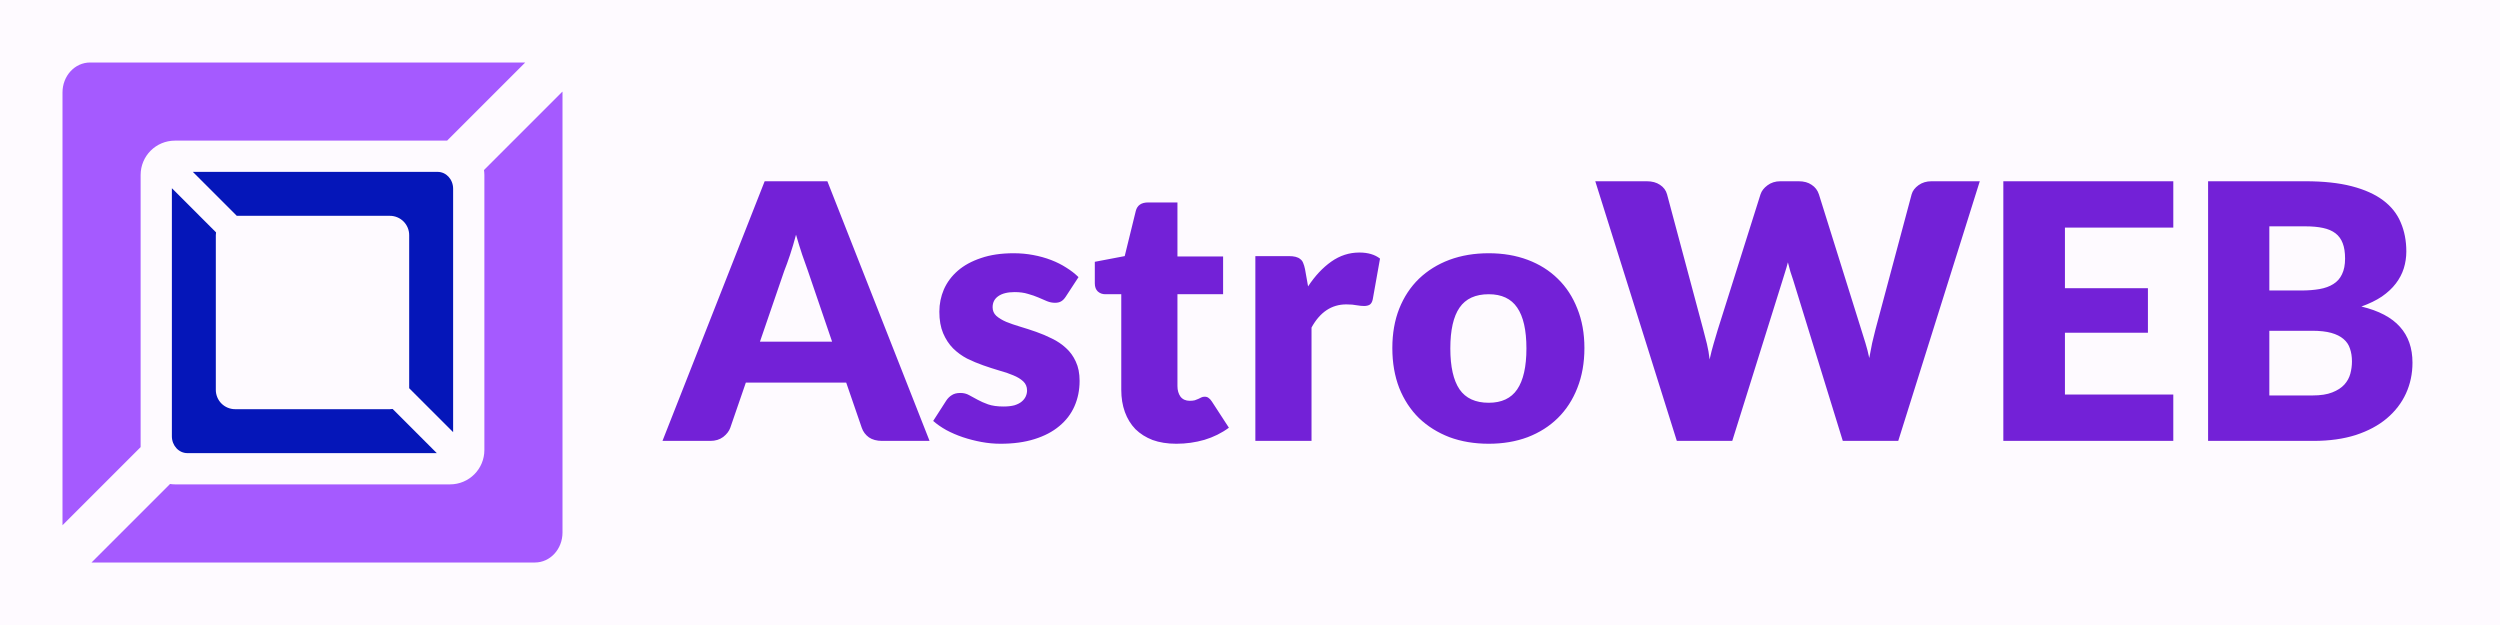
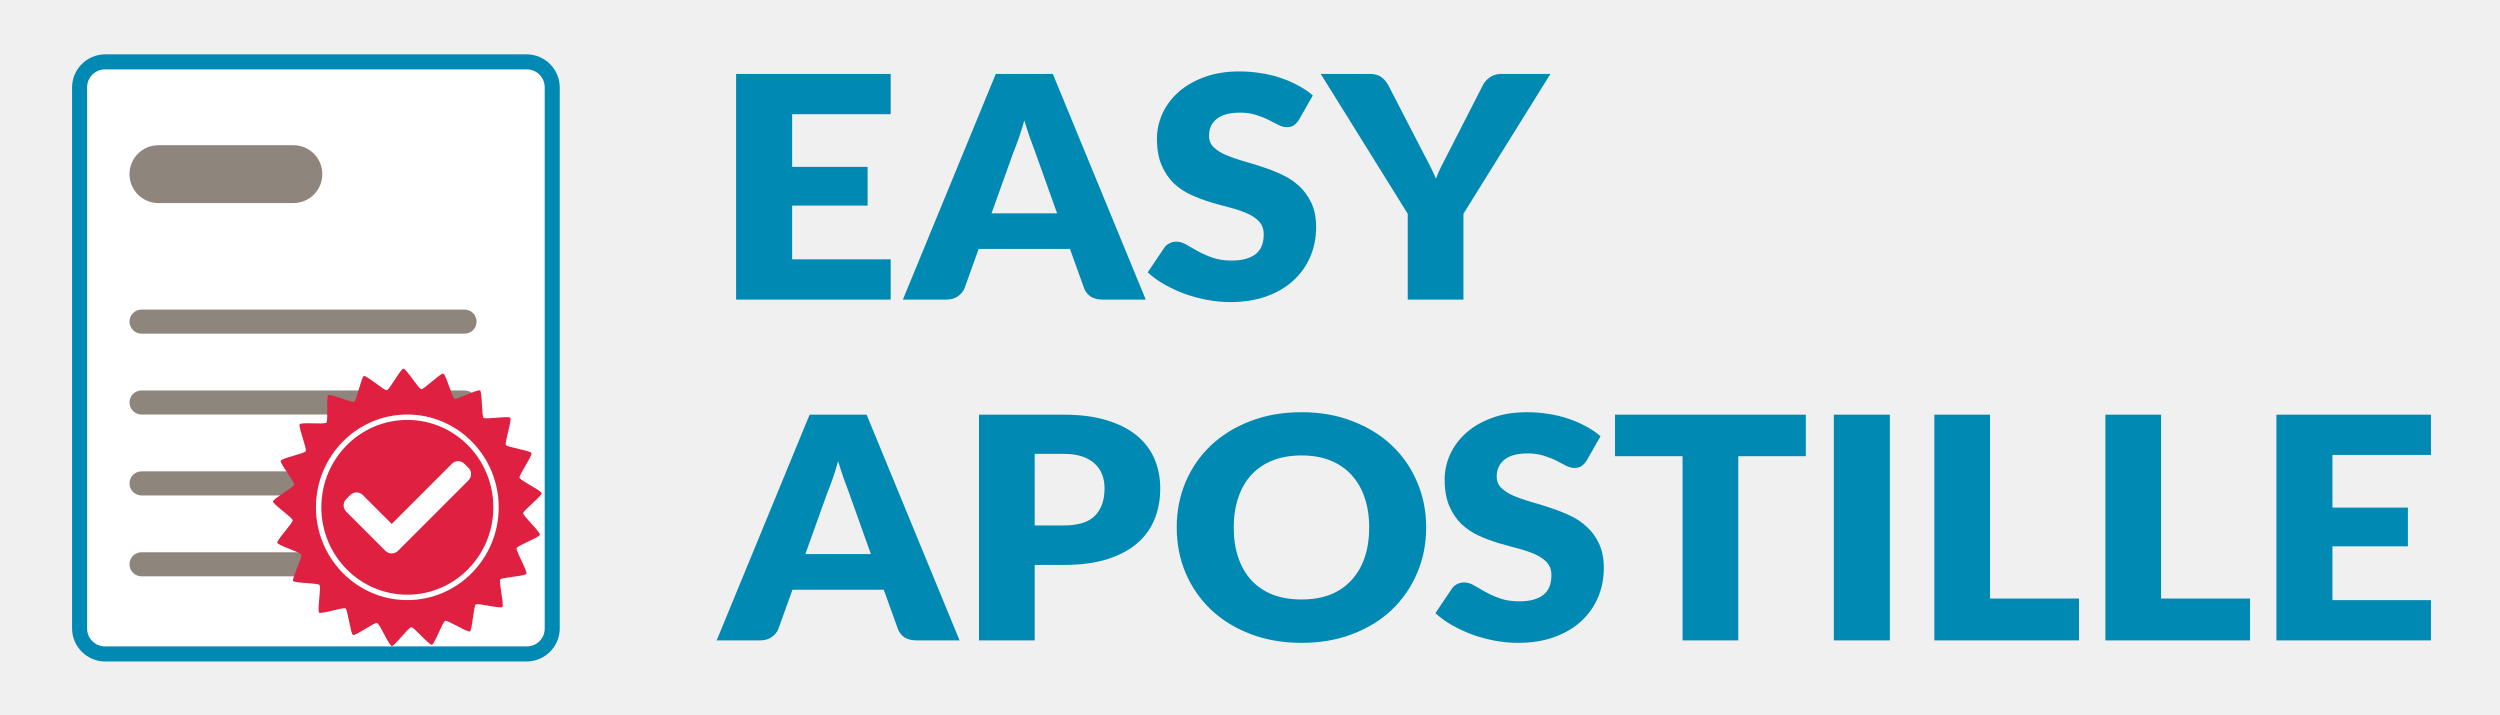
- <svg xmlns="http://www.w3.org/2000/svg" viewBox="0 0 400 100">
-   <path class="icon-background" fill="#fefaff" d="M0 0h400v100H0Z" />
-   <g>
-     <path fill="none" d="M0 0h100v100H0Z" />
-     <path class="icon-primary" fill="#a55aff" d="M14.414 10C11.97 10 10 12.14 10 14.797v69.24l12.5-12.5V28c0-3.047 2.453-5.5 5.5-5.5h43.537l12.5-12.5zm75.573 4.657-12.55 12.55c.037.26.063.523.063.793v44c0 3.047-2.453 5.5-5.5 5.5H28c-.27 0-.534-.026-.793-.063L14.644 90h70.942C88.03 90 90 87.86 90 85.203V14.797c0-.048-.012-.092-.013-.14" />
-     <path class="icon-secondary" fill="#0516b9" d="M70.017 27.5c1.376 0 2.483 1.203 2.483 2.699v38.947l-7.031-7.031v-24.49a3.087 3.087 0 0 0-3.094-3.094h-24.49l-7.03-7.031zm-42.51 2.62 7.06 7.059a3 3 0 0 0-.036.446v24.75a3.087 3.087 0 0 0 3.094 3.094h24.75c.152 0 .3-.015.446-.036l7.067 7.067H29.983c-1.376 0-2.483-1.203-2.483-2.699V30.2c0-.028.006-.053.007-.08" />
-   </g>
-   <path class="icon-primary-dark" fill="#7321d7" d="M148.73 70.544h-7.596q-1.275 0-2.116-.57-.812-.6-1.13-1.512l-2.494-7.242h-16.061l-2.494 7.242q-.29.799-1.13 1.455-.841.627-2.059.627h-7.653L122.347 29h10.032zm-27.136-15.882h11.539l-3.885-11.377q-.377-1.083-.899-2.538-.493-1.482-.986-3.193-.463 1.74-.956 3.222-.493 1.483-.928 2.566zm48.938-7.214q-.348.542-.754.77-.377.228-.986.228-.638 0-1.275-.257-.638-.285-1.392-.598-.725-.314-1.652-.57-.928-.286-2.117-.286-1.71 0-2.638.656-.899.627-.899 1.768 0 .827.58 1.368.609.542 1.595.97.985.4 2.232.77t2.551.827q1.305.456 2.551 1.083 1.247.599 2.233 1.511.985.884 1.565 2.167.61 1.284.61 3.08 0 2.195-.813 4.049-.811 1.853-2.435 3.193-1.594 1.34-3.972 2.082-2.348.741-5.421.741-1.537 0-3.073-.285t-2.986-.77q-1.421-.485-2.639-1.14-1.217-.685-2.087-1.455l2.087-3.25q.377-.57.9-.884.52-.342 1.362-.342.782 0 1.391.342.638.342 1.363.741.725.4 1.681.742.986.342 2.465.342 1.043 0 1.768-.2.725-.228 1.16-.599.435-.37.638-.827t.203-.94q0-.884-.61-1.455-.608-.57-1.594-.97-.986-.427-2.261-.769-1.247-.37-2.551-.827t-2.58-1.083q-1.247-.656-2.233-1.626-.986-.998-1.595-2.423-.608-1.426-.608-3.45 0-1.882.724-3.564.754-1.711 2.233-2.994 1.478-1.283 3.71-2.025 2.233-.77 5.22-.77 1.623 0 3.13.285 1.537.286 2.87.799t2.436 1.226q1.101.684 1.942 1.511zM188.217 71q-2.146 0-3.798-.599-1.624-.627-2.754-1.74-1.102-1.14-1.682-2.736t-.58-3.565V47.077h-2.551q-.696 0-1.189-.427-.493-.457-.493-1.312v-3.45l4.784-.912 1.769-7.214q.347-1.369 1.97-1.369h4.698v8.64h7.305v6.044h-7.305v14.685q0 1.026.492 1.71.522.656 1.479.656.493 0 .812-.085.348-.114.58-.228.26-.143.463-.228.232-.114.522-.114.406 0 .638.2.261.17.522.57l2.725 4.19q-1.74 1.284-3.914 1.94-2.174.627-4.493.627m12.64-.456V40.976h5.334q.667 0 1.102.114.464.114.754.37.319.228.464.628.174.399.29.969l.492 2.766q1.653-2.51 3.711-3.964 2.059-1.454 4.494-1.454 2.058 0 3.305.97l-1.16 6.5q-.116.6-.463.856-.348.228-.928.228-.493 0-1.16-.114-.667-.142-1.681-.142-3.537 0-5.567 3.706v18.135zm37.341-30.025q3.421 0 6.233 1.055t4.813 3.023q2.03 1.967 3.13 4.79 1.132 2.794 1.132 6.301 0 3.536-1.131 6.387-1.102 2.823-3.131 4.82-2 1.967-4.813 3.05Q241.62 71 238.198 71q-3.45 0-6.291-1.055-2.812-1.083-4.87-3.05-2.03-1.997-3.16-4.82-1.103-2.851-1.103-6.387 0-3.507 1.102-6.301 1.13-2.823 3.16-4.79 2.059-1.968 4.87-3.023 2.842-1.055 6.292-1.055m0 23.923q3.102 0 4.552-2.139 1.478-2.167 1.478-6.558 0-4.39-1.478-6.53-1.45-2.138-4.552-2.138-3.19 0-4.668 2.139t-1.478 6.53 1.478 6.557q1.479 2.139 4.668 2.139M255.245 29h8.234q1.275 0 2.116.57.87.57 1.13 1.511l5.799 21.67q.29 1.056.58 2.253t.435 2.51q.29-1.34.637-2.51.348-1.197.667-2.252l6.842-21.67q.261-.799 1.102-1.426.87-.656 2.087-.656h2.9q1.275 0 2.087.57.84.542 1.16 1.511l6.784 21.67q.318.998.666 2.139.348 1.112.61 2.395.231-1.254.463-2.395.261-1.14.522-2.138l5.798-21.67q.232-.827 1.102-1.455.87-.627 2.087-.627h7.712l-13.046 41.544h-8.872l-7.943-25.748q-.203-.598-.435-1.311-.203-.713-.406-1.511-.203.798-.435 1.51-.203.714-.406 1.312l-8.06 25.748h-8.87zm92.483 0v7.413H330.39v9.695h13.278v7.128H330.39v9.894h17.337v7.414h-27.194V29Zm5.566 41.544V29h15.54q4.378 0 7.45.798 3.074.799 5.016 2.253t2.812 3.536q.9 2.081.9 4.647 0 1.397-.407 2.709-.406 1.283-1.275 2.424-.87 1.14-2.233 2.081-1.362.912-3.276 1.597 4.175.998 6.175 3.25 2 2.224 2 5.731 0 2.652-1.043 4.933-1.044 2.281-3.073 3.992-2 1.682-4.958 2.652-2.957.94-6.755.94zm9.8-17.621v10.35h6.9q1.942 0 3.16-.485 1.246-.485 1.942-1.254.696-.77.957-1.74.26-.97.26-1.967 0-1.14-.318-2.053-.29-.912-1.044-1.54-.725-.627-1.942-.97-1.218-.341-3.074-.341zm0-6.444h5.102q1.624 0 2.928-.228 1.305-.229 2.203-.799.928-.57 1.392-1.568.493-.998.493-2.51 0-1.482-.377-2.451-.377-.998-1.16-1.597t-2-.856q-1.189-.256-2.841-.256h-5.74z" />
+ <svg xmlns="http://www.w3.org/2000/svg" xml:space="preserve" viewBox="0 0 350 100">
+   <path class="icon-background" fill="#ffffff00" d="M0 0h350v100H0Z" />
+   <path fill="#fff" d="M12.455 9.608H76c.403 0 .728.32.728.717V89.89a.72.72 0 0 1-.728.717H12.455a.72.72 0 0 1-.728-.717V10.325a.72.72 0 0 1 .728-.717" />
+   <path class="icon-primary" fill="#0089b3" d="M14.724 7.608a4.65 4.65 0 0 0-4.635 4.636v75.728a4.65 4.65 0 0 0 4.635 4.636H73.73a4.65 4.65 0 0 0 4.635-4.636V12.244a4.65 4.65 0 0 0-4.635-4.636zm0 2.107H73.73a2.5 2.5 0 0 1 2.528 2.529v75.728A2.5 2.5 0 0 1 73.73 90.5H14.724a2.5 2.5 0 0 1-2.527-2.528V12.244a2.5 2.5 0 0 1 2.527-2.529" />
+   <path fill="#8e857c" d="M22.179 20.331h18.895a4.04 4.04 0 0 1 4.05 4.049 4.04 4.04 0 0 1-4.05 4.049H22.18a4.04 4.04 0 0 1-4.05-4.049 4.04 4.04 0 0 1 4.05-4.049zM19.816 43.34h45.216c.934 0 1.686.753 1.686 1.687s-.752 1.686-1.686 1.686H19.816a1.683 1.683 0 0 1-1.686-1.686c0-.934.752-1.686 1.686-1.686zm0 11.325h45.216c.934 0 1.686.752 1.686 1.686s-.752 1.686-1.686 1.686H19.816a1.683 1.683 0 0 1-1.686-1.686c0-.934.752-1.686 1.686-1.686m0 11.324h45.216c.934 0 1.686.752 1.686 1.686s-.752 1.686-1.686 1.686H19.816a1.683 1.683 0 0 1-1.686-1.686c0-.934.752-1.686 1.686-1.686m0 11.324h45.216c.934 0 1.686.752 1.686 1.686 0 .935-.752 1.687-1.686 1.687H19.816a1.683 1.683 0 0 1-1.686-1.687c0-.934.752-1.686 1.686-1.686" />
+   <path class="icon-secondary" fill="#df2040" d="M73.698 80.332c-.177.34-3.438.483-3.662.793-.224.309.561 3.584.295 3.855s-3.425-.585-3.727-.358-.486 3.594-.818 3.772-3.107-1.602-3.461-1.477-1.49 3.285-1.858 3.354-2.514-2.477-2.888-2.465c-.374.011-2.362 2.683-2.733 2.636-.372-.046-1.698-3.13-2.059-3.233-.36-.103-3.023 1.843-3.365 1.686s-.73-3.507-1.045-3.715c-.316-.208-3.417.84-3.699.585-.282-.254.303-3.571.06-3.866-.242-.295-3.505-.239-3.703-.568s1.309-3.318 1.161-3.674-3.284-1.295-3.379-1.67c-.094-.374 2.198-2.77 2.159-3.155s-2.77-2.237-2.755-2.624c.017-.386 2.892-1.977 2.964-2.356.072-.38-2.01-2.98-1.885-3.344.126-.364 3.329-1.008 3.506-1.348s-1.072-3.459-.848-3.768c.224-.31 3.47.051 3.736-.22s-.038-3.63.265-3.857c.302-.227 3.303 1.106 3.634.928.332-.178 1-3.478 1.353-3.603.354-.125 2.843 2.062 3.211 1.993s1.948-3.017 2.322-3.029c.374-.011 2.129 2.835 2.5 2.882.372.046 2.723-2.29 3.084-2.186.361.103 1.227 3.356 1.57 3.513s3.256-1.356 3.571-1.148.216 3.579.498 3.833c.283.255 3.5-.304 3.743-.009s-.815 3.484-.617 3.813 3.433.776 3.58 1.131c.148.356-1.772 3.08-1.678 3.454s3.062 1.786 3.101 2.17c.04.385-2.573 2.401-2.59 2.788-.015.386 2.418 2.638 2.346 3.017-.071.38-3.145 1.51-3.27 1.874-.126.364 1.558 3.255 1.381 3.596" />
+   <path class="icon-primary" fill="#0089b3" d="M124.695 10.347v5.638H110.9v7.374h10.566v5.421H110.9v7.525h13.795v5.639h-21.638V10.347Zm35.71 31.597h-6.044q-1.015 0-1.684-.434-.646-.456-.9-1.15l-1.984-5.508h-12.78l-1.983 5.509q-.231.607-.9 1.106-.669.477-1.638.477h-6.09l13.01-31.597h7.982zm-21.592-12.08h9.18l-3.09-8.652q-.3-.824-.715-1.93-.393-1.128-.785-2.43-.369 1.324-.76 2.451-.393 1.128-.74 1.952zm43.045-13.098q-.346.52-.738.78-.37.261-.97.261-.53 0-1.153-.304-.6-.325-1.384-.715-.761-.39-1.753-.694-.992-.325-2.26-.325-2.192 0-3.276.889-1.061.867-1.061 2.363 0 .955.645 1.584.646.628 1.684 1.084 1.062.455 2.4.846 1.36.368 2.768.845 1.407.456 2.745 1.085 1.36.629 2.399 1.604 1.061.976 1.707 2.386.646 1.388.646 3.361 0 2.19-.808 4.099-.807 1.908-2.353 3.34-1.522 1.41-3.783 2.233-2.237.803-5.098.803-1.568 0-3.206-.304-1.615-.304-3.137-.846-1.523-.564-2.86-1.323-1.339-.759-2.33-1.691l2.306-3.427q.254-.39.715-.628.462-.239.992-.239.692 0 1.384.412.715.412 1.592.91.9.5 2.053.912t2.722.412q2.122 0 3.299-.868 1.176-.889 1.176-2.797 0-1.106-.646-1.8t-1.707-1.15q-1.038-.455-2.376-.802t-2.745-.759q-1.407-.434-2.745-1.04-1.338-.63-2.399-1.627-1.038-1.02-1.684-2.516-.646-1.518-.646-3.73 0-1.778.761-3.47.762-1.691 2.238-3.014t3.622-2.104q2.145-.802 4.913-.802 1.546 0 2.999.239 1.476.216 2.791.672 1.315.434 2.445 1.062 1.154.608 2.053 1.388zM204.88 29.93v12.014h-7.797V29.93l-12.18-19.583h6.874q1.015 0 1.615.455.6.434.969 1.128l4.752 9.195 1.06 2.038q.485.933.854 1.844.346-.933.83-1.865.485-.933 1.039-2.017l4.706-9.195q.138-.282.369-.564.254-.282.553-.499.323-.238.716-.368.415-.152.9-.152h6.92zm-70.542 59.723h-6.044q-1.015 0-1.684-.434-.646-.455-.9-1.15l-1.984-5.507h-12.78l-1.983 5.508q-.231.607-.9 1.106-.669.477-1.638.477h-6.09l13.01-31.597h7.982zm-21.592-12.08h9.18l-3.09-8.652q-.3-.824-.715-1.93-.392-1.128-.785-2.429-.369 1.323-.76 2.45-.393 1.128-.739 1.952zm32.11 1.519v10.561h-7.796V58.056h11.857q3.552 0 6.09.803 2.56.78 4.198 2.168 1.66 1.388 2.445 3.275t.784 4.077q0 2.364-.807 4.337-.807 1.974-2.468 3.383t-4.222 2.212q-2.537.78-6.02.78zm0-5.53h4.06q3.046 0 4.383-1.366t1.338-3.817q0-1.084-.346-1.973-.346-.89-1.06-1.519-.693-.65-1.777-.997-1.061-.347-2.537-.347h-4.06zm54.81.282q0 3.426-1.268 6.376-1.246 2.949-3.53 5.14-2.284 2.168-5.513 3.404Q186.148 90 182.227 90t-7.151-1.236-5.537-3.405q-2.283-2.19-3.552-5.14-1.246-2.949-1.246-6.375t1.246-6.376q1.269-2.95 3.552-5.118 2.307-2.168 5.537-3.404 3.23-1.237 7.15-1.237 3.922 0 7.129 1.258 3.23 1.236 5.513 3.405t3.53 5.118q1.268 2.95 1.268 6.354m-7.981 0q0-2.342-.646-4.207-.646-1.887-1.869-3.188-1.2-1.301-2.952-1.995-1.754-.694-3.991-.694-2.26 0-4.037.694-1.753.694-2.976 1.995-1.2 1.301-1.845 3.188-.646 1.865-.646 4.207 0 2.364.646 4.25.646 1.865 1.845 3.167 1.223 1.3 2.976 1.995 1.776.672 4.037.672 2.237 0 3.99-.672 1.754-.694 2.953-1.995 1.223-1.302 1.869-3.167.646-1.886.646-4.25m30.45-9.369q-.346.52-.739.781-.369.26-.969.26-.53 0-1.153-.303-.6-.326-1.384-.716-.761-.39-1.753-.694-.992-.325-2.26-.325-2.192 0-3.276.889-1.062.867-1.062 2.364 0 .954.646 1.583t1.684 1.084q1.061.456 2.4.846 1.36.369 2.767.846 1.408.455 2.746 1.084 1.36.629 2.399 1.605 1.06.976 1.707 2.385.646 1.388.646 3.362 0 2.19-.808 4.098-.807 1.909-2.353 3.34-1.522 1.41-3.783 2.234-2.237.802-5.098.802-1.569 0-3.206-.304-1.615-.303-3.138-.845-1.522-.564-2.86-1.323-1.338-.76-2.33-1.692l2.307-3.426q.254-.39.715-.629t.992-.239q.692 0 1.384.412.715.412 1.592.911.9.499 2.053.911t2.722.412q2.122 0 3.298-.867 1.177-.89 1.177-2.798 0-1.106-.646-1.8t-1.707-1.15q-1.038-.455-2.376-.802t-2.745-.759q-1.407-.433-2.745-1.04-1.338-.63-2.4-1.627-1.037-1.02-1.683-2.516-.646-1.518-.646-3.73 0-1.778.761-3.47.761-1.69 2.238-3.014t3.621-2.103q2.146-.803 4.914-.803 1.545 0 2.999.239 1.476.217 2.791.672 1.315.434 2.445 1.063 1.154.607 2.053 1.388zm30.68-6.419v5.812h-9.458v25.785h-7.797V63.868h-9.458v-5.812zm11.765 31.597h-7.843V58.056h7.843zm14.025-5.855h12.457v5.855h-20.254V58.056h7.797zm23.945 0h12.456v5.855h-20.253V58.056h7.797zm37.785-25.742v5.639H326.54v7.373h10.566v5.422H326.54v7.525h13.795v5.638h-21.638V58.056z" />
+   <path fill="#fff" d="M57.025 58.033c-7.064 0-12.793 5.824-12.793 12.99s5.729 12.99 12.793 12.99c7.065 0 12.795-5.823 12.795-12.99s-5.73-12.99-12.795-12.99m0 .756c6.65 0 12.04 5.47 12.04 12.234s-5.39 12.235-12.04 12.235-12.037-5.47-12.037-12.235 5.388-12.234 12.037-12.234" />
+   <path fill="#fff" d="M64.14 64.563c-.318 0-.635.121-.877.364l-8.426 8.425-4.047-4.048a1.237 1.237 0 0 0-1.753 0l-.568.57a1.237 1.237 0 0 0 0 1.752l4.923 4.924.569.57a1.237 1.237 0 0 0 1.753 0l.57-.57 9.3-9.3a1.24 1.24 0 0 0 0-1.755l-.568-.568a1.24 1.24 0 0 0-.877-.364z" />
</svg>
